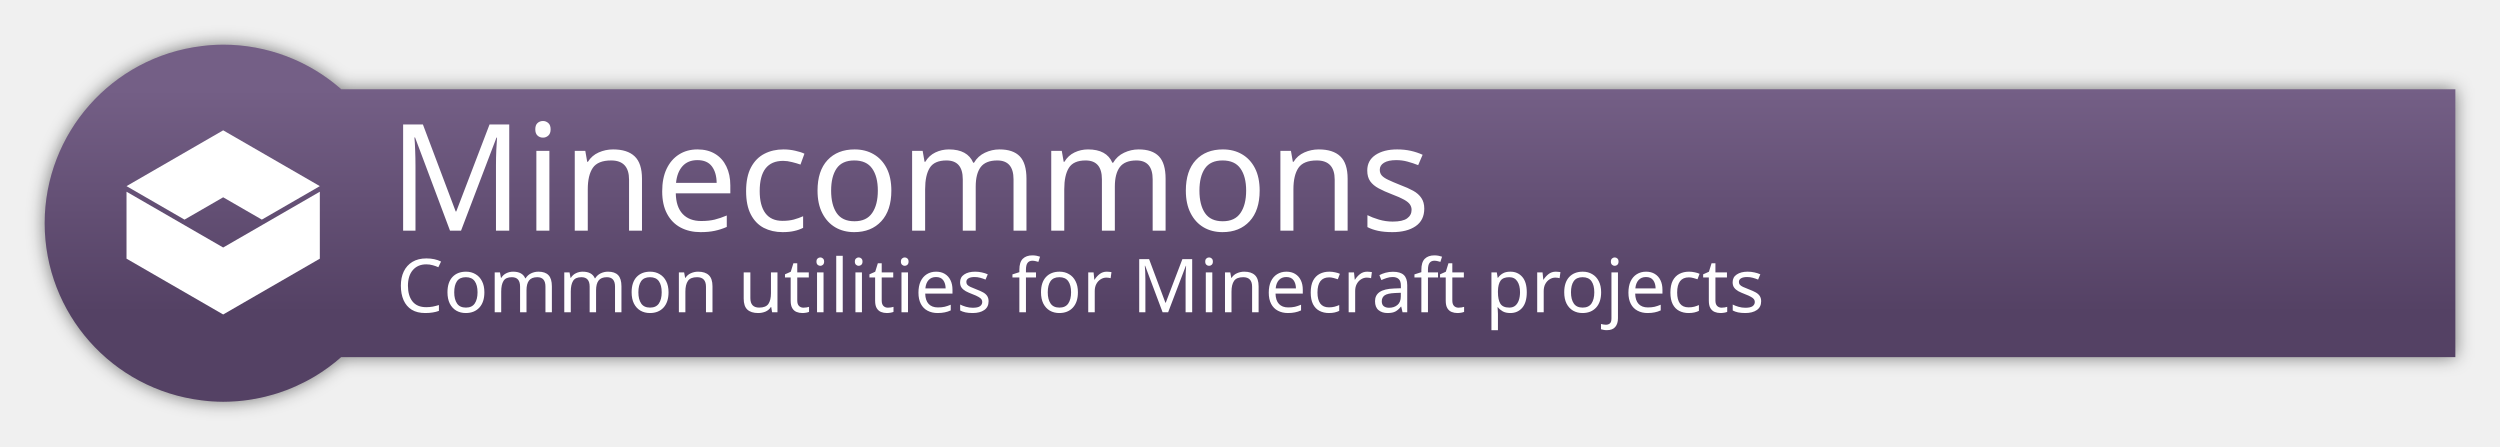
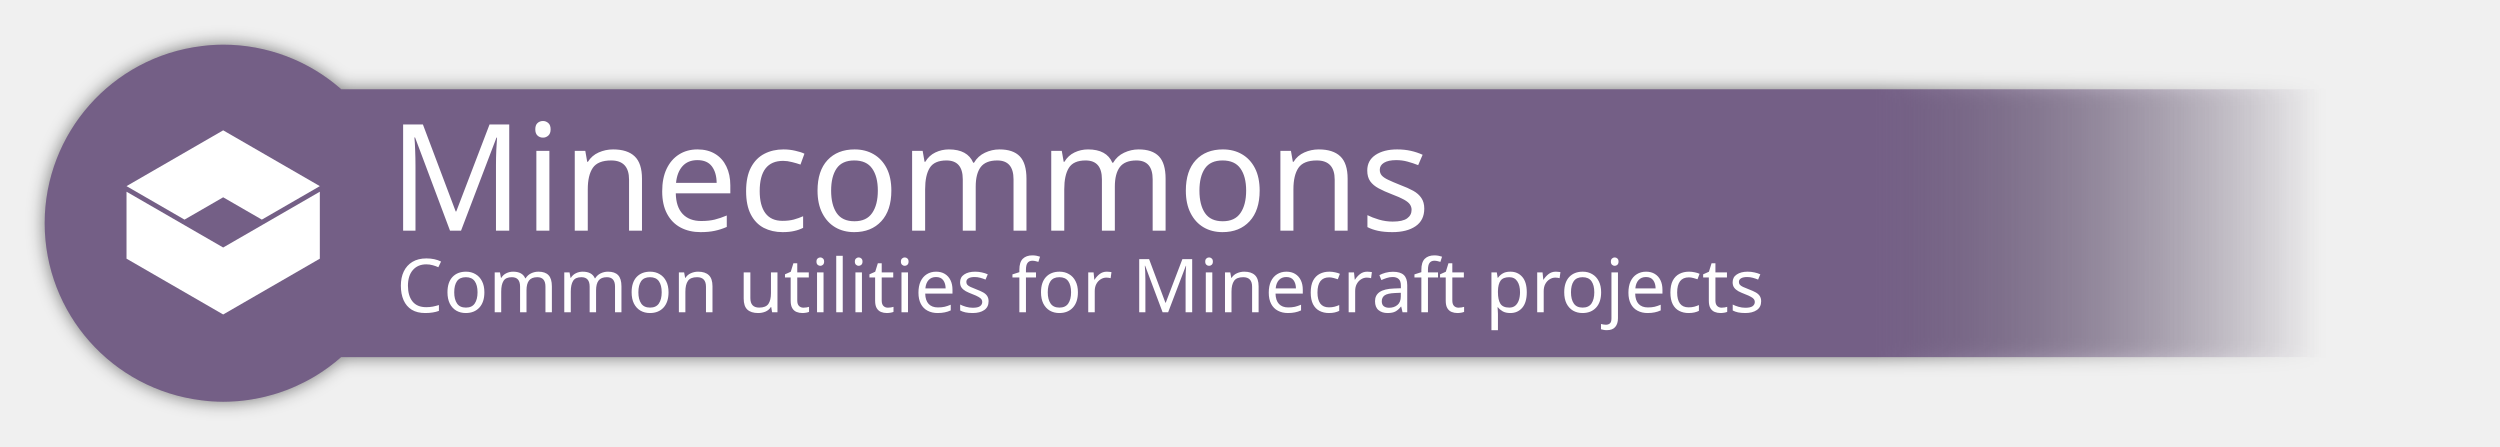
<svg xmlns="http://www.w3.org/2000/svg" xmlns:xlink="http://www.w3.org/1999/xlink" width="1792" height="320" viewBox="0 0 474.133 84.667" version="1.1" id="svg5">
  <defs id="defs2">
    <rect x="320" y="96" width="448" height="64" id="rect10272" />
-     <linearGradient id="linearGradient1144">
+     <linearGradient id="linearGradient1144-3">
      <stop style="stop-color:#745f86;stop-opacity:1" offset="0" id="stop1140" />
-       <stop style="stop-color:#544164;stop-opacity:1" offset="1" id="stop1142" />
+       <stop style="stop-color:#745f86;stop-opacity:0" offset="1" id="stop1142" />
    </linearGradient>
    <filter style="color-interpolation-filters:sRGB" id="filter61543" x="-0.078" y="-0.071" width="1.155" height="1.142">
      <feFlood flood-opacity="0.502" flood-color="rgb(0,0,0)" result="flood" id="feFlood61533" />
      <feComposite in="flood" in2="SourceGraphic" operator="in" result="composite1" id="feComposite61535" />
      <feGaussianBlur in="composite1" stdDeviation="2" result="blur" id="feGaussianBlur61537" />
      <feOffset dx="0" dy="0" result="offset" id="feOffset61539" />
      <feComposite in="SourceGraphic" in2="offset" operator="over" result="composite2" id="feComposite61541" />
    </filter>
    <filter style="color-interpolation-filters:sRGB" id="filter61555" x="-0.018" y="-0.142" width="1.035" height="1.283">
      <feFlood flood-opacity="0.502" flood-color="rgb(0,0,0)" result="flood" id="feFlood61545" />
      <feComposite in="flood" in2="SourceGraphic" operator="in" result="composite1" id="feComposite61547" />
      <feGaussianBlur in="composite1" stdDeviation="2" result="blur" id="feGaussianBlur61549" />
      <feOffset dx="0" dy="0" result="offset" id="feOffset61551" />
      <feComposite in="SourceGraphic" in2="offset" operator="over" result="composite2" id="feComposite61553" />
    </filter>
-     <linearGradient xlink:href="#linearGradient1144" id="linearGradient1335" x1="270.933" y1="8.467" x2="270.933" y2="50.8" gradientUnits="userSpaceOnUse" gradientTransform="matrix(3.779528,0,0,3.779528,0,32)" />
    <filter style="color-interpolation-filters:sRGB" id="filter37415" x="-0.008" y="-0.056" width="1.017" height="1.113">
      <feFlood flood-opacity="0.502" flood-color="rgb(0,0,0)" result="flood" id="feFlood37405" />
      <feComposite in="flood" in2="SourceGraphic" operator="in" result="composite1" id="feComposite37407" />
      <feGaussianBlur in="composite1" stdDeviation="6" result="blur" id="feGaussianBlur37409" />
      <feOffset dx="0" dy="0" result="offset" id="feOffset37411" />
      <feComposite in="SourceGraphic" in2="offset" operator="over" result="composite2" id="feComposite37413" />
    </filter>
+     <linearGradient xlink:href="#linearGradient1144-3" id="linearGradient1987" gradientUnits="userSpaceOnUse" gradientTransform="matrix(3.779528,0,0,3.779528,0,32)" x1="355.6" y1="33.867" x2="440.267" y2="33.867" />
  </defs>
  <g id="layer1">
    <text xml:space="preserve" transform="matrix(0.5291667,0,0,0.5291667,6.6666667e-6,-15.53334)" id="text10270" style="font-style:normal;font-variant:normal;font-weight:normal;font-stretch:normal;font-size:40px;line-height:1.25;font-family:Bahnschrift;-inkscape-font-specification:Bahnschrift;white-space:pre;shape-inside:url(#rect10272);fill:#000000;fill-opacity:1;stroke:none" />
-     <path id="rect1327" style="fill:url(#linearGradient1335);stroke-width:3.78;filter:url(#filter37415)" d="m 160,32 c -2.737,0.003 -5.416,0.124 -8.068,0.301 -0.901,0.054 -1.801,0.118 -2.701,0.191 -1.571,0.141 -3.122,0.326 -4.664,0.527 C 80.348,40.82 32.043,95.309 32,160 c 0.043,64.691 48.348,119.18 112.566,126.98 1.542,0.202 3.093,0.387 4.664,0.527 0.9,0.073 1.8,0.137 2.701,0.191 2.653,0.177 5.331,0.298 8.068,0.301 2.78,-0.003 5.548,-0.128 8.307,-0.311 0.727,-0.044 1.454,-0.094 2.18,-0.15 2.559,-0.213 5.106,-0.496 7.639,-0.861 0.865,-0.13 1.728,-0.27 2.59,-0.418 2,-0.33 3.99,-0.705 5.969,-1.129 1.177,-0.25 2.35,-0.517 3.52,-0.801 1.869,-0.456 3.726,-0.955 5.57,-1.494 1.153,-0.332 2.301,-0.68 3.443,-1.045 2.057,-0.664 4.099,-1.371 6.119,-2.139 1.293,-0.499 2.578,-1.018 3.854,-1.559 1.109,-0.463 2.21,-0.947 3.307,-1.441 2.203,-0.994 4.377,-2.049 6.52,-3.166 0.84,-0.437 1.68,-0.872 2.51,-1.328 1.457,-0.795 2.899,-1.618 4.324,-2.469 l 0.131,-0.082 c 3.083,-1.863 6.085,-3.855 9,-5.971 0.396,-0.287 0.787,-0.58 1.18,-0.871 2.887,-2.137 5.682,-4.394 8.379,-6.766 h 0.002 L 1760,256 V 64 l -1515.34,5e-6 c -1.359,-1.195 -2.744,-2.362 -4.152,-3.498 -0.172,-0.139 -0.341,-0.28 -0.514,-0.418 -1.358,-1.086 -2.738,-2.144 -4.139,-3.174 -0.186,-0.137 -0.374,-0.272 -0.561,-0.408 -1.427,-1.04 -2.875,-2.051 -4.344,-3.031 -0.114,-0.076 -0.23,-0.149 -0.344,-0.225 -1.531,-1.015 -3.083,-1.997 -4.656,-2.945 -1.531,-0.917 -3.081,-1.802 -4.648,-2.654 -0.194,-0.106 -0.387,-0.213 -0.582,-0.318 -1.513,-0.815 -3.042,-1.599 -4.586,-2.352 -0.219,-0.107 -0.439,-0.213 -0.658,-0.318 -1.563,-0.753 -3.14,-1.475 -4.732,-2.164 -0.156,-0.068 -0.314,-0.132 -0.471,-0.199 -1.659,-0.711 -3.334,-1.387 -5.021,-2.027 -1.655,-0.622 -3.323,-1.21 -5.002,-1.764 -0.228,-0.076 -0.455,-0.154 -0.684,-0.229 -1.588,-0.515 -3.186,-0.999 -4.793,-1.451 -0.315,-0.089 -0.63,-0.175 -0.945,-0.262 -1.628,-0.448 -3.265,-0.864 -4.91,-1.248 -0.181,-0.042 -0.362,-0.08 -0.543,-0.121 -1.726,-0.394 -3.46,-0.752 -5.201,-1.074 l -0.082,-0.018 c -0.008,-0.002 -0.017,-0.002 -0.025,-0.004 -1.712,-0.311 -3.431,-0.587 -5.154,-0.828 -0.28,-0.04 -0.559,-0.081 -0.84,-0.119 -1.67,-0.224 -3.344,-0.415 -5.021,-0.572 -0.29,-0.027 -0.579,-0.055 -0.869,-0.08 -1.692,-0.15 -3.387,-0.266 -5.084,-0.348 -0.256,-0.012 -0.512,-0.019 -0.768,-0.029 -1.776,-0.077 -3.553,-0.118 -5.33,-0.121 z" transform="scale(0.2645833)" />
+     <path id="rect1327" style="fill:url(#linearGradient1987);stroke-width:3.78;filter:url(#filter37415);fill-opacity:1" d="m 160,32 c -2.737,0.003 -5.416,0.124 -8.068,0.301 -0.901,0.054 -1.801,0.118 -2.701,0.191 -1.571,0.141 -3.122,0.326 -4.664,0.527 C 80.348,40.82 32.043,95.309 32,160 c 0.043,64.691 48.348,119.18 112.566,126.98 1.542,0.202 3.093,0.387 4.664,0.527 0.9,0.073 1.8,0.137 2.701,0.191 2.653,0.177 5.331,0.298 8.068,0.301 2.78,-0.003 5.548,-0.128 8.307,-0.311 0.727,-0.044 1.454,-0.094 2.18,-0.15 2.559,-0.213 5.106,-0.496 7.639,-0.861 0.865,-0.13 1.728,-0.27 2.59,-0.418 2,-0.33 3.99,-0.705 5.969,-1.129 1.177,-0.25 2.35,-0.517 3.52,-0.801 1.869,-0.456 3.726,-0.955 5.57,-1.494 1.153,-0.332 2.301,-0.68 3.443,-1.045 2.057,-0.664 4.099,-1.371 6.119,-2.139 1.293,-0.499 2.578,-1.018 3.854,-1.559 1.109,-0.463 2.21,-0.947 3.307,-1.441 2.203,-0.994 4.377,-2.049 6.52,-3.166 0.84,-0.437 1.68,-0.872 2.51,-1.328 1.457,-0.795 2.899,-1.618 4.324,-2.469 l 0.131,-0.082 c 3.083,-1.863 6.085,-3.855 9,-5.971 0.396,-0.287 0.787,-0.58 1.18,-0.871 2.887,-2.137 5.682,-4.394 8.379,-6.766 h 0.002 L 1760,256 V 64 l -1515.34,5e-6 c -1.359,-1.195 -2.744,-2.362 -4.152,-3.498 -0.172,-0.139 -0.341,-0.28 -0.514,-0.418 -1.358,-1.086 -2.738,-2.144 -4.139,-3.174 -0.186,-0.137 -0.374,-0.272 -0.561,-0.408 -1.427,-1.04 -2.875,-2.051 -4.344,-3.031 -0.114,-0.076 -0.23,-0.149 -0.344,-0.225 -1.531,-1.015 -3.083,-1.997 -4.656,-2.945 -1.531,-0.917 -3.081,-1.802 -4.648,-2.654 -0.194,-0.106 -0.387,-0.213 -0.582,-0.318 -1.513,-0.815 -3.042,-1.599 -4.586,-2.352 -0.219,-0.107 -0.439,-0.213 -0.658,-0.318 -1.563,-0.753 -3.14,-1.475 -4.732,-2.164 -0.156,-0.068 -0.314,-0.132 -0.471,-0.199 -1.659,-0.711 -3.334,-1.387 -5.021,-2.027 -1.655,-0.622 -3.323,-1.21 -5.002,-1.764 -0.228,-0.076 -0.455,-0.154 -0.684,-0.229 -1.588,-0.515 -3.186,-0.999 -4.793,-1.451 -0.315,-0.089 -0.63,-0.175 -0.945,-0.262 -1.628,-0.448 -3.265,-0.864 -4.91,-1.248 -0.181,-0.042 -0.362,-0.08 -0.543,-0.121 -1.726,-0.394 -3.46,-0.752 -5.201,-1.074 l -0.082,-0.018 c -0.008,-0.002 -0.017,-0.002 -0.025,-0.004 -1.712,-0.311 -3.431,-0.587 -5.154,-0.828 -0.28,-0.04 -0.559,-0.081 -0.84,-0.119 -1.67,-0.224 -3.344,-0.415 -5.021,-0.572 -0.29,-0.027 -0.579,-0.055 -0.869,-0.08 -1.692,-0.15 -3.387,-0.266 -5.084,-0.348 -0.256,-0.012 -0.512,-0.019 -0.768,-0.029 -1.776,-0.077 -3.553,-0.118 -5.33,-0.121 z" transform="scale(0.2645833)" />
    <g id="g3781-5" style="stroke-width:8.467;stroke-miterlimit:4;stroke-dasharray:none" transform="matrix(0.5,0,0,0.5,-262.4755,76.04657)">
      <path style="fill:#ffffff;fill-opacity:1;stroke:none;stroke-width:8.467;stroke-linecap:butt;stroke-linejoin:miter;stroke-miterlimit:4;stroke-dasharray:none;stroke-opacity:1" d="m 572.938,-53.975 36.662,21.167 36.662,-21.167 v -25.4 l -36.662,21.167 -36.662,-21.167 z" id="path7805-3-3" />
      <path style="fill:#ffffff;fill-opacity:1;stroke:none;stroke-width:8.467;stroke-linecap:butt;stroke-linejoin:miter;stroke-miterlimit:4;stroke-dasharray:none;stroke-opacity:1" d="m 572.938,-81.492 36.662,-21.167 36.662,21.167 -21.997,12.7 -14.665,-8.467 -14.665,8.467 z" id="path9079-6-5" />
    </g>
    <g id="g34932" transform="translate(-1.23512e-6,2.54016)">
      <text xml:space="preserve" style="font-size:28.222px;line-height:1.25;font-family:'Noto Sans';-inkscape-font-specification:'Noto Sans';stroke-width:0.265" x="73.72" y="41.203" id="text8076">
        <tspan id="tspan8074" style="font-style:normal;font-variant:normal;font-weight:normal;font-stretch:normal;font-size:28.222px;font-family:Bahnschrift;-inkscape-font-specification:Bahnschrift;fill:#ffffff;fill-opacity:1;stroke-width:0.265" x="73.72" y="41.203">Minecommons</tspan>
      </text>
      <text xml:space="preserve" style="font-size:14.111px;line-height:1.25;font-family:'Noto Sans';-inkscape-font-specification:'Noto Sans';stroke-width:0.265" x="75.166" y="56.688" id="text28342">
        <tspan id="tspan28340" style="font-style:normal;font-variant:normal;font-weight:normal;font-stretch:normal;font-size:14.111px;font-family:Bahnschrift;-inkscape-font-specification:Bahnschrift;fill:#ffffff;fill-opacity:1;stroke-width:0.265" x="75.166" y="56.688">Common utilities for Minecraft projects</tspan>
      </text>
    </g>
  </g>
</svg>
